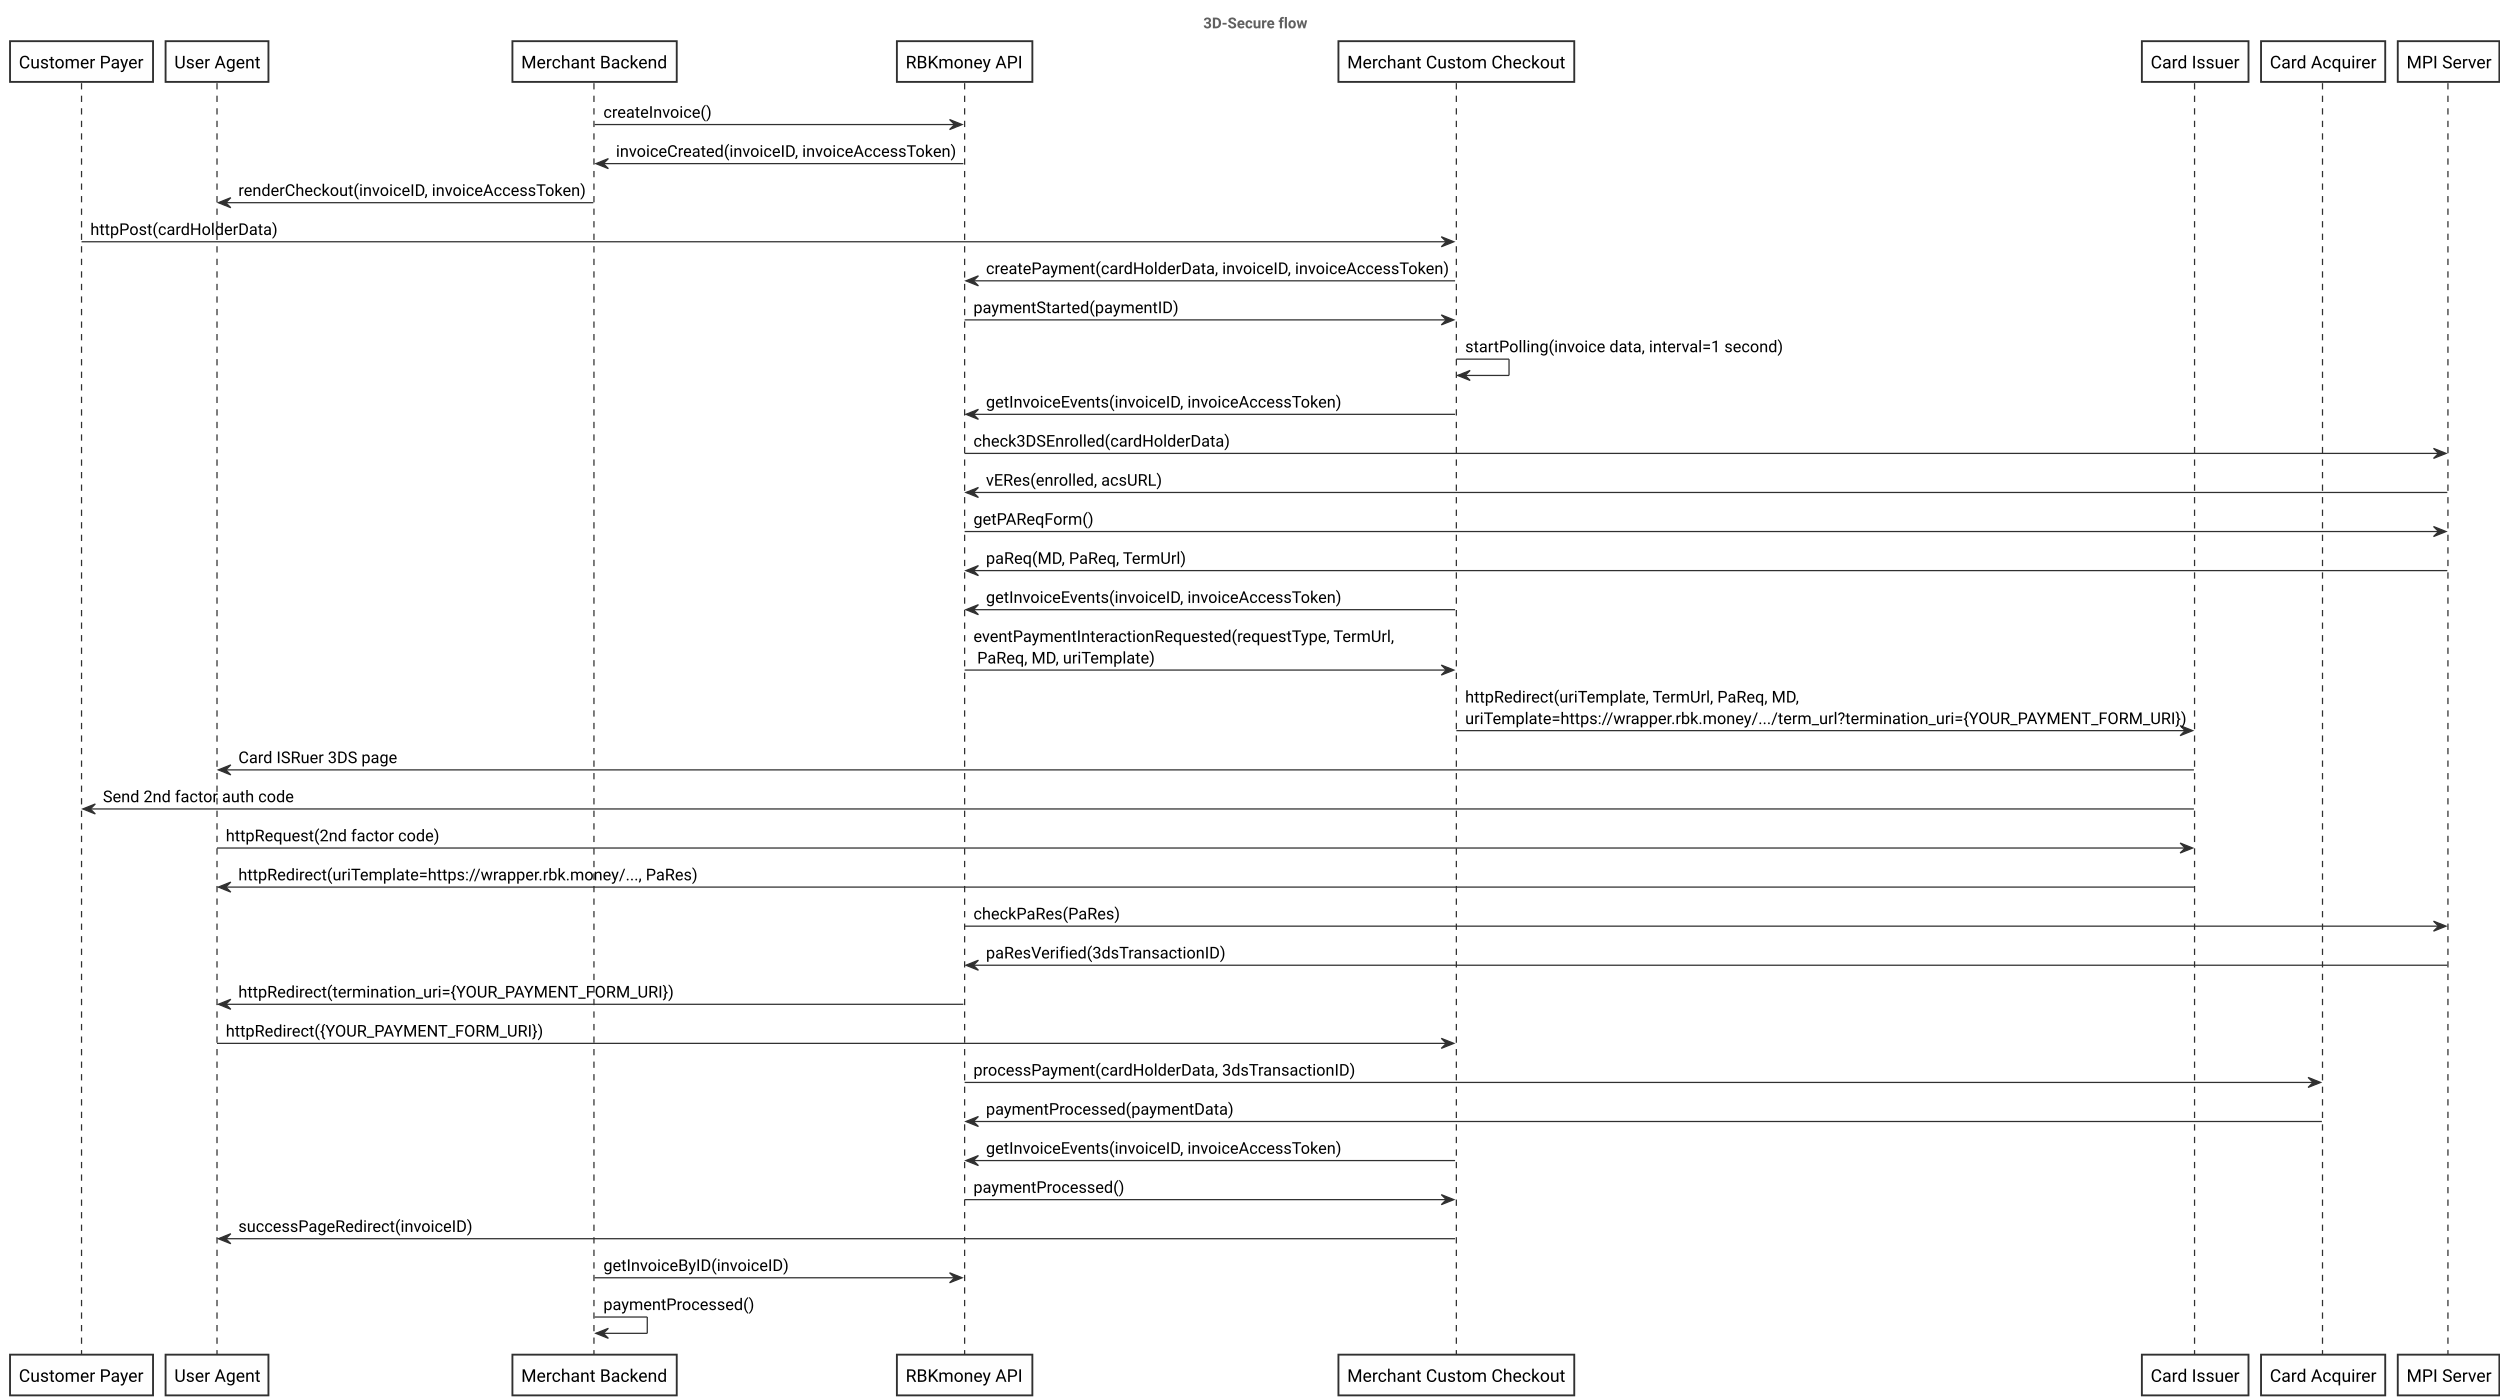
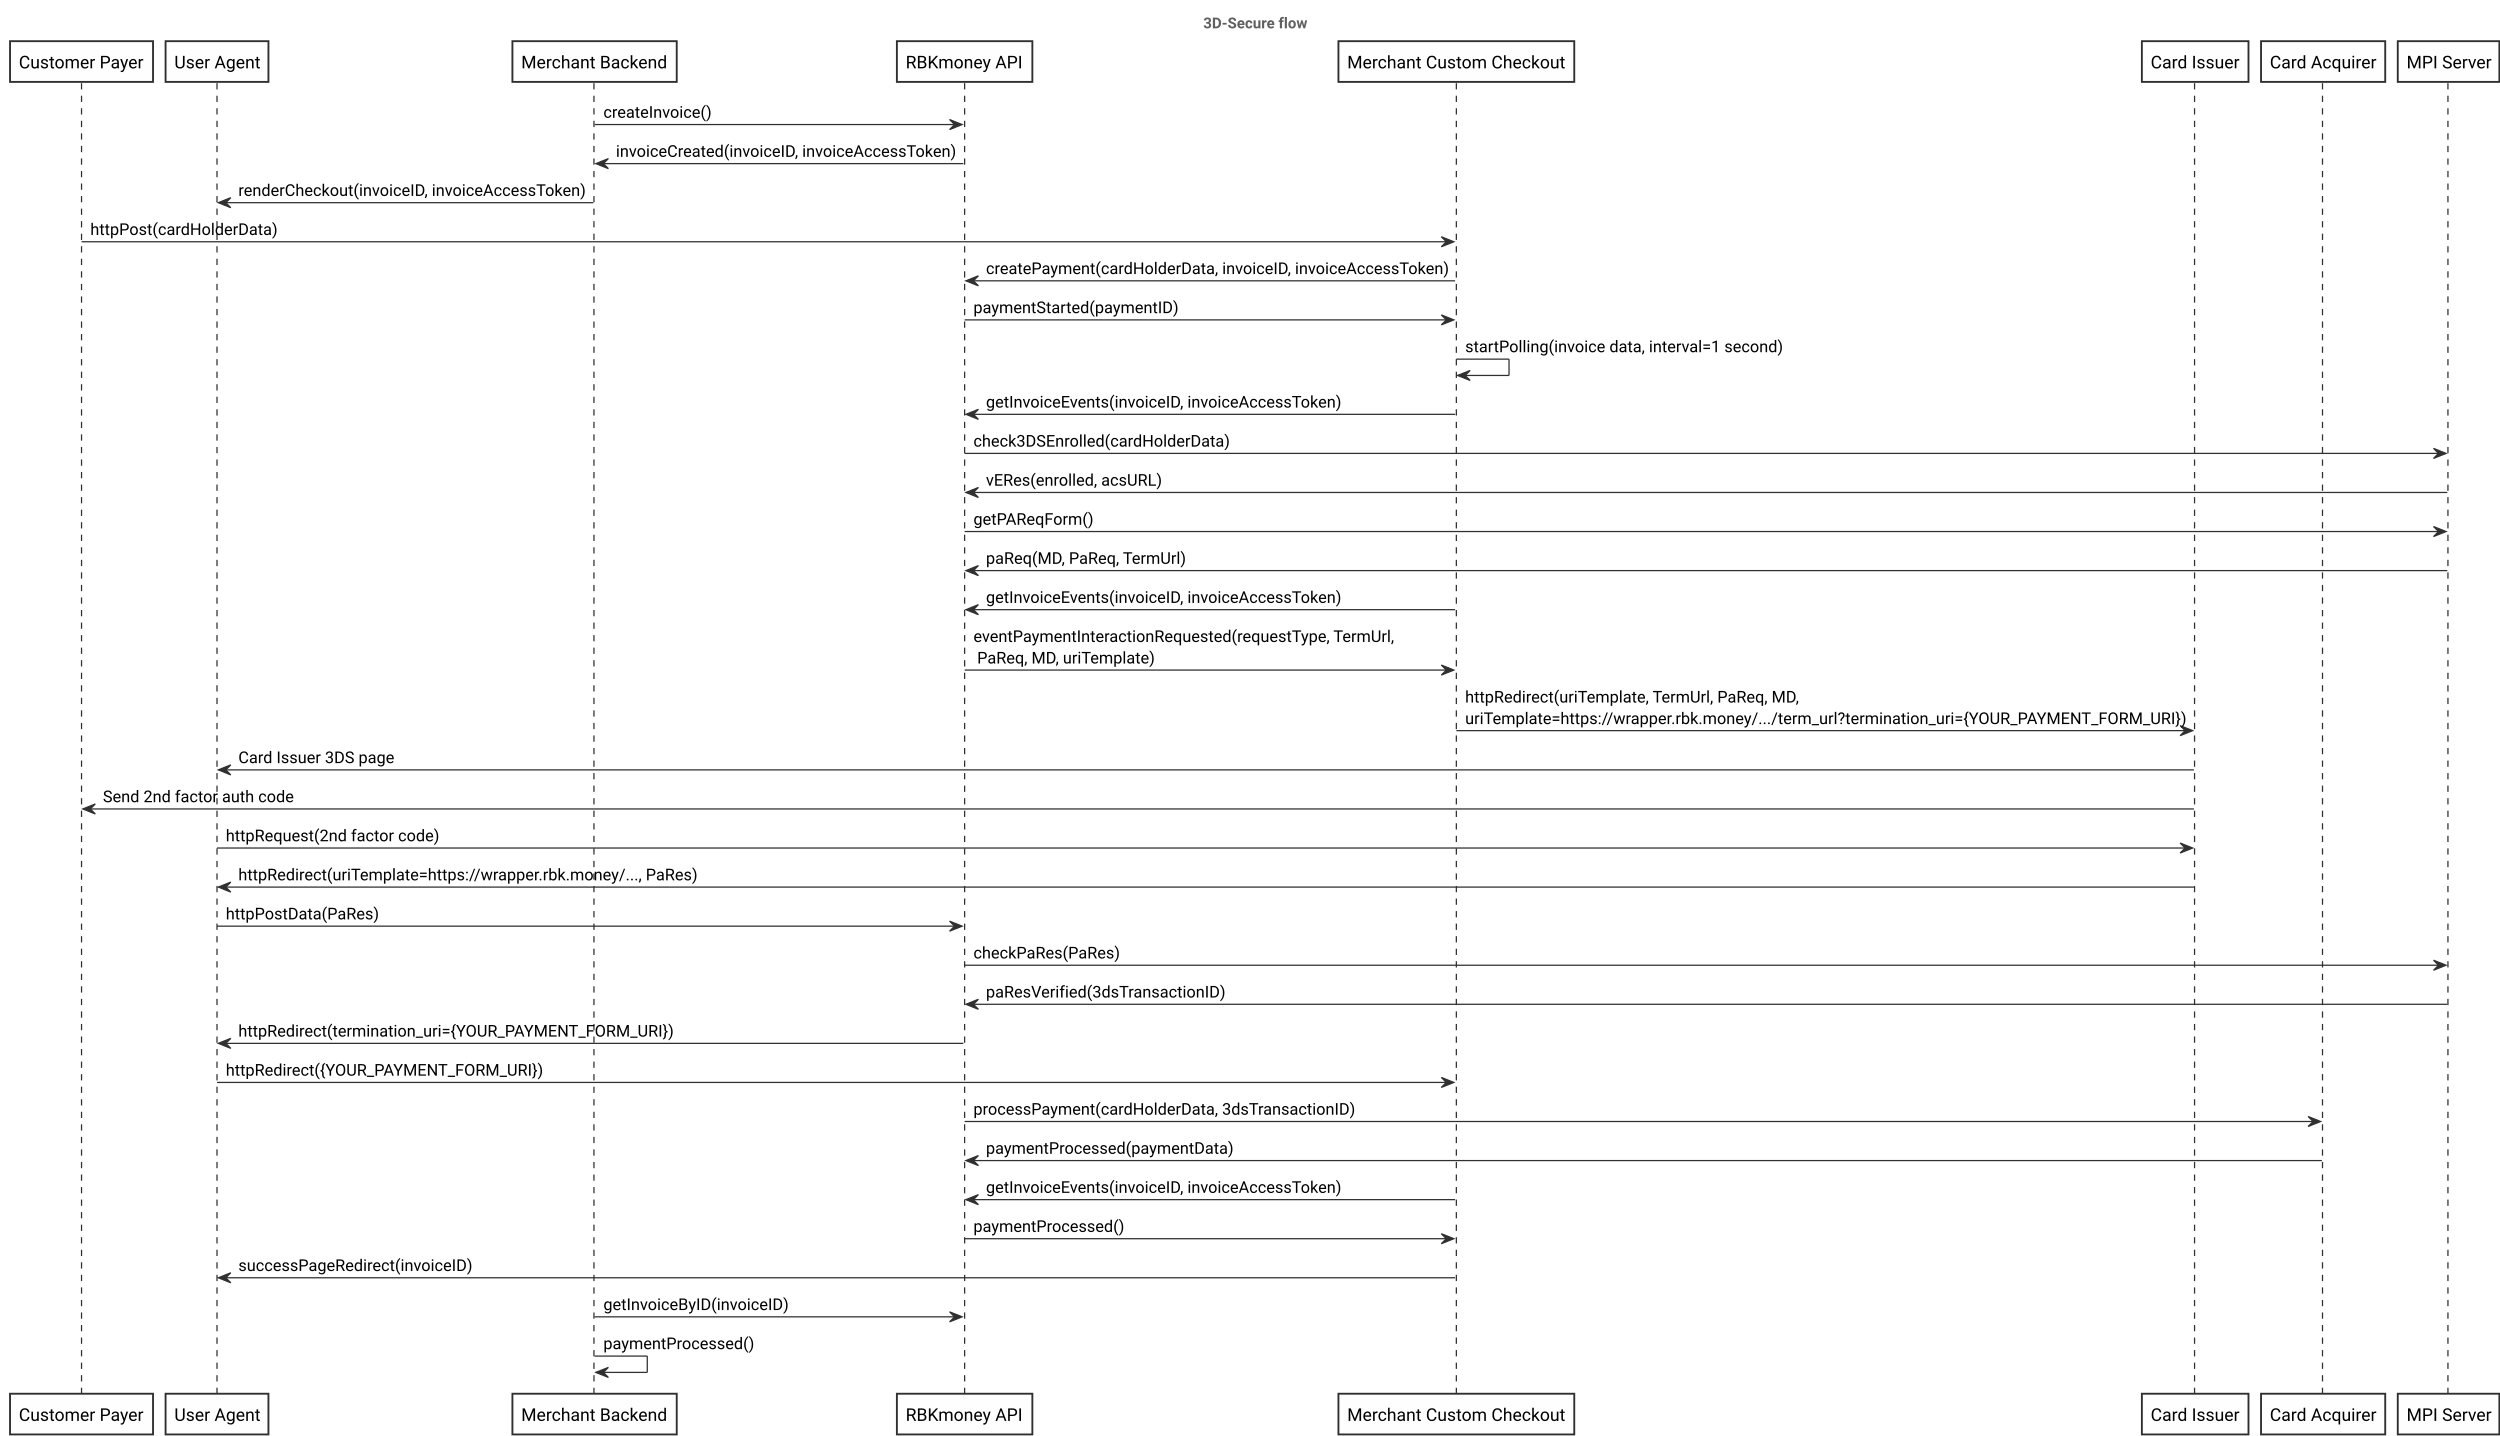
- <svg xmlns="http://www.w3.org/2000/svg" height="1113px" style="width:1993px;height:1113px;" version="1.1" viewBox="0 0 1993 1113" width="1993px">
+ <svg xmlns="http://www.w3.org/2000/svg" height="1144px" style="width:1993px;height:1144px;" version="1.1" viewBox="0 0 1993 1144" width="1993px">
  <defs />
  <g>
    <style type="text/css">
@font-face {
  font-family: 'Roboto';
  font-style: normal;
  font-weight: 400;
  src: local('Roboto'), local('Roboto-Regular'), url(https://fonts.gstatic.com/s/roboto/v15/zN7GBFwfMP4uA6AR0HCoLQ.ttf) format('truetype');
}
@font-face {
  font-family: 'Roboto';
  font-style: normal;
  font-weight: 700;
  src: local('Roboto Bold'), local('Roboto-Bold'), url(https://fonts.gstatic.com/s/roboto/v15/d-6IYplOFocCacKzxwXSOKCWcynf_cDxXwCLxiixG1c.ttf) format('truetype');
}
@font-face {
  font-family: 'Roboto';
  font-style: italic;
  font-weight: 400;
  src: local('Roboto Italic'), local('Roboto-Italic'), url(https://fonts.gstatic.com/s/roboto/v15/W4wDsBUluyw0tK3tykhXEfesZW2xOQ-xsNqO47m55DA.ttf) format('truetype');
}
@font-face {
  font-family: 'Roboto';
  font-style: italic;
  font-weight: 700;
  src: local('Roboto Bold Italic'), local('Roboto-BoldItalic'), url(https://fonts.gstatic.com/s/roboto/v15/t6Nd4cfPRhZP44Q5QAjcC50EAVxt0G0biEntp43Qt6E.ttf) format('truetype');
}
</style>
    <text fill="#606060" font-family="Roboto" font-size="12" font-weight="bold" lengthAdjust="spacingAndGlyphs" textLength="82" x="959.25" y="22.574">3D-Secure flow</text>
-     <line style="stroke: #303030; stroke-width: 1.0; stroke-dasharray: 5.0,5.0;" x1="65" x2="65" y1="66.29" y2="1080.931" />
-     <line style="stroke: #303030; stroke-width: 1.0; stroke-dasharray: 5.0,5.0;" x1="173" x2="173" y1="66.29" y2="1080.931" />
-     <line style="stroke: #303030; stroke-width: 1.0; stroke-dasharray: 5.0,5.0;" x1="473.5" x2="473.5" y1="66.29" y2="1080.931" />
-     <line style="stroke: #303030; stroke-width: 1.0; stroke-dasharray: 5.0,5.0;" x1="769" x2="769" y1="66.29" y2="1080.931" />
-     <line style="stroke: #303030; stroke-width: 1.0; stroke-dasharray: 5.0,5.0;" x1="1161" x2="1161" y1="66.29" y2="1080.931" />
-     <line style="stroke: #303030; stroke-width: 1.0; stroke-dasharray: 5.0,5.0;" x1="1749.5" x2="1749.5" y1="66.29" y2="1080.931" />
-     <line style="stroke: #303030; stroke-width: 1.0; stroke-dasharray: 5.0,5.0;" x1="1851.5" x2="1851.5" y1="66.29" y2="1080.931" />
-     <line style="stroke: #303030; stroke-width: 1.0; stroke-dasharray: 5.0,5.0;" x1="1951.5" x2="1951.5" y1="66.29" y2="1080.931" />
+     <line style="stroke: #303030; stroke-width: 1.0; stroke-dasharray: 5.0,5.0;" x1="65" x2="65" y1="66.29" y2="1112.076" />
+     <line style="stroke: #303030; stroke-width: 1.0; stroke-dasharray: 5.0,5.0;" x1="173" x2="173" y1="66.29" y2="1112.076" />
+     <line style="stroke: #303030; stroke-width: 1.0; stroke-dasharray: 5.0,5.0;" x1="473.5" x2="473.5" y1="66.29" y2="1112.076" />
+     <line style="stroke: #303030; stroke-width: 1.0; stroke-dasharray: 5.0,5.0;" x1="769" x2="769" y1="66.29" y2="1112.076" />
+     <line style="stroke: #303030; stroke-width: 1.0; stroke-dasharray: 5.0,5.0;" x1="1161" x2="1161" y1="66.29" y2="1112.076" />
+     <line style="stroke: #303030; stroke-width: 1.0; stroke-dasharray: 5.0,5.0;" x1="1749.5" x2="1749.5" y1="66.29" y2="1112.076" />
+     <line style="stroke: #303030; stroke-width: 1.0; stroke-dasharray: 5.0,5.0;" x1="1851.5" x2="1851.5" y1="66.29" y2="1112.076" />
+     <line style="stroke: #303030; stroke-width: 1.0; stroke-dasharray: 5.0,5.0;" x1="1951.5" x2="1951.5" y1="66.29" y2="1112.076" />
    <rect fill="#FEFEFE" height="32.464" style="stroke: #303030; stroke-width: 1.5;" width="114" x="8" y="32.826" />
    <text fill="#000000" font-family="Roboto" font-size="14" lengthAdjust="spacingAndGlyphs" textLength="100" x="15" y="54.496">Customer Payer</text>
-     <rect fill="#FEFEFE" height="32.464" style="stroke: #303030; stroke-width: 1.5;" width="114" x="8" y="1079.931" />
-     <text fill="#000000" font-family="Roboto" font-size="14" lengthAdjust="spacingAndGlyphs" textLength="100" x="15" y="1101.601">Customer Payer</text>
+     <rect fill="#FEFEFE" height="32.464" style="stroke: #303030; stroke-width: 1.5;" width="114" x="8" y="1111.076" />
+     <text fill="#000000" font-family="Roboto" font-size="14" lengthAdjust="spacingAndGlyphs" textLength="100" x="15" y="1132.746">Customer Payer</text>
    <rect fill="#FEFEFE" height="32.464" style="stroke: #303030; stroke-width: 1.5;" width="82" x="132" y="32.826" />
    <text fill="#000000" font-family="Roboto" font-size="14" lengthAdjust="spacingAndGlyphs" textLength="68" x="139" y="54.496">User Agent</text>
-     <rect fill="#FEFEFE" height="32.464" style="stroke: #303030; stroke-width: 1.5;" width="82" x="132" y="1079.931" />
-     <text fill="#000000" font-family="Roboto" font-size="14" lengthAdjust="spacingAndGlyphs" textLength="68" x="139" y="1101.601">User Agent</text>
+     <rect fill="#FEFEFE" height="32.464" style="stroke: #303030; stroke-width: 1.5;" width="82" x="132" y="1111.076" />
+     <text fill="#000000" font-family="Roboto" font-size="14" lengthAdjust="spacingAndGlyphs" textLength="68" x="139" y="1132.746">User Agent</text>
    <rect fill="#FEFEFE" height="32.464" style="stroke: #303030; stroke-width: 1.5;" width="131" x="408.5" y="32.826" />
    <text fill="#000000" font-family="Roboto" font-size="14" lengthAdjust="spacingAndGlyphs" textLength="117" x="415.5" y="54.496">Merchant Backend</text>
-     <rect fill="#FEFEFE" height="32.464" style="stroke: #303030; stroke-width: 1.5;" width="131" x="408.5" y="1079.931" />
-     <text fill="#000000" font-family="Roboto" font-size="14" lengthAdjust="spacingAndGlyphs" textLength="117" x="415.5" y="1101.601">Merchant Backend</text>
+     <rect fill="#FEFEFE" height="32.464" style="stroke: #303030; stroke-width: 1.5;" width="131" x="408.5" y="1111.076" />
+     <text fill="#000000" font-family="Roboto" font-size="14" lengthAdjust="spacingAndGlyphs" textLength="117" x="415.5" y="1132.746">Merchant Backend</text>
    <rect fill="#FEFEFE" height="32.464" style="stroke: #303030; stroke-width: 1.5;" width="108" x="715" y="32.826" />
    <text fill="#000000" font-family="Roboto" font-size="14" lengthAdjust="spacingAndGlyphs" textLength="94" x="722" y="54.496">RBKmoney API</text>
-     <rect fill="#FEFEFE" height="32.464" style="stroke: #303030; stroke-width: 1.5;" width="108" x="715" y="1079.931" />
-     <text fill="#000000" font-family="Roboto" font-size="14" lengthAdjust="spacingAndGlyphs" textLength="94" x="722" y="1101.601">RBKmoney API</text>
+     <rect fill="#FEFEFE" height="32.464" style="stroke: #303030; stroke-width: 1.5;" width="108" x="715" y="1111.076" />
+     <text fill="#000000" font-family="Roboto" font-size="14" lengthAdjust="spacingAndGlyphs" textLength="94" x="722" y="1132.746">RBKmoney API</text>
    <rect fill="#FEFEFE" height="32.464" style="stroke: #303030; stroke-width: 1.5;" width="188" x="1067" y="32.826" />
    <text fill="#000000" font-family="Roboto" font-size="14" lengthAdjust="spacingAndGlyphs" textLength="174" x="1074" y="54.496">Merchant Custom Checkout</text>
-     <rect fill="#FEFEFE" height="32.464" style="stroke: #303030; stroke-width: 1.5;" width="188" x="1067" y="1079.931" />
-     <text fill="#000000" font-family="Roboto" font-size="14" lengthAdjust="spacingAndGlyphs" textLength="174" x="1074" y="1101.601">Merchant Custom Checkout</text>
+     <rect fill="#FEFEFE" height="32.464" style="stroke: #303030; stroke-width: 1.5;" width="188" x="1067" y="1111.076" />
+     <text fill="#000000" font-family="Roboto" font-size="14" lengthAdjust="spacingAndGlyphs" textLength="174" x="1074" y="1132.746">Merchant Custom Checkout</text>
    <rect fill="#FEFEFE" height="32.464" style="stroke: #303030; stroke-width: 1.5;" width="85" x="1707.5" y="32.826" />
    <text fill="#000000" font-family="Roboto" font-size="14" lengthAdjust="spacingAndGlyphs" textLength="71" x="1714.5" y="54.496">Card Issuer</text>
-     <rect fill="#FEFEFE" height="32.464" style="stroke: #303030; stroke-width: 1.5;" width="85" x="1707.5" y="1079.931" />
-     <text fill="#000000" font-family="Roboto" font-size="14" lengthAdjust="spacingAndGlyphs" textLength="71" x="1714.5" y="1101.601">Card Issuer</text>
+     <rect fill="#FEFEFE" height="32.464" style="stroke: #303030; stroke-width: 1.5;" width="85" x="1707.5" y="1111.076" />
+     <text fill="#000000" font-family="Roboto" font-size="14" lengthAdjust="spacingAndGlyphs" textLength="71" x="1714.5" y="1132.746">Card Issuer</text>
    <rect fill="#FEFEFE" height="32.464" style="stroke: #303030; stroke-width: 1.5;" width="99" x="1802.5" y="32.826" />
    <text fill="#000000" font-family="Roboto" font-size="14" lengthAdjust="spacingAndGlyphs" textLength="85" x="1809.5" y="54.496">Card Acquirer</text>
-     <rect fill="#FEFEFE" height="32.464" style="stroke: #303030; stroke-width: 1.5;" width="99" x="1802.5" y="1079.931" />
-     <text fill="#000000" font-family="Roboto" font-size="14" lengthAdjust="spacingAndGlyphs" textLength="85" x="1809.5" y="1101.601">Card Acquirer</text>
+     <rect fill="#FEFEFE" height="32.464" style="stroke: #303030; stroke-width: 1.5;" width="99" x="1802.5" y="1111.076" />
+     <text fill="#000000" font-family="Roboto" font-size="14" lengthAdjust="spacingAndGlyphs" textLength="85" x="1809.5" y="1132.746">Card Acquirer</text>
    <rect fill="#FEFEFE" height="32.464" style="stroke: #303030; stroke-width: 1.5;" width="81" x="1911.5" y="32.826" />
    <text fill="#000000" font-family="Roboto" font-size="14" lengthAdjust="spacingAndGlyphs" textLength="67" x="1918.5" y="54.496">MPI Server</text>
-     <rect fill="#FEFEFE" height="32.464" style="stroke: #303030; stroke-width: 1.5;" width="81" x="1911.5" y="1079.931" />
-     <text fill="#000000" font-family="Roboto" font-size="14" lengthAdjust="spacingAndGlyphs" textLength="67" x="1918.5" y="1101.601">MPI Server</text>
+     <rect fill="#FEFEFE" height="32.464" style="stroke: #303030; stroke-width: 1.5;" width="81" x="1911.5" y="1111.076" />
+     <text fill="#000000" font-family="Roboto" font-size="14" lengthAdjust="spacingAndGlyphs" textLength="67" x="1918.5" y="1132.746">MPI Server</text>
    <polygon fill="#303030" points="757,95.29,767,99.29,757,103.29,761,99.29" style="stroke: #303030; stroke-width: 1.0;" />
    <line style="stroke: #303030; stroke-width: 1.0;" x1="474" x2="763" y1="99.29" y2="99.29" />
    <text fill="#000000" font-family="Roboto" font-size="13" lengthAdjust="spacingAndGlyphs" textLength="86" x="481" y="93.912">createInvoice()</text>
    <polygon fill="#303030" points="485,126.435,475,130.435,485,134.435,481,130.435" style="stroke: #303030; stroke-width: 1.0;" />
    <line style="stroke: #303030; stroke-width: 1.0;" x1="479" x2="768" y1="130.435" y2="130.435" />
    <text fill="#000000" font-family="Roboto" font-size="13" lengthAdjust="spacingAndGlyphs" textLength="271" x="491" y="125.057">invoiceCreated(invoiceID, invoiceAccessToken)</text>
    <polygon fill="#303030" points="184,157.58,174,161.58,184,165.58,180,161.58" style="stroke: #303030; stroke-width: 1.0;" />
    <line style="stroke: #303030; stroke-width: 1.0;" x1="178" x2="473" y1="161.58" y2="161.58" />
    <text fill="#000000" font-family="Roboto" font-size="13" lengthAdjust="spacingAndGlyphs" textLength="277" x="190" y="156.202">renderCheckout(invoiceID, invoiceAccessToken)</text>
    <polygon fill="#303030" points="1149,188.725,1159,192.725,1149,196.725,1153,192.725" style="stroke: #303030; stroke-width: 1.0;" />
    <line style="stroke: #303030; stroke-width: 1.0;" x1="65" x2="1155" y1="192.725" y2="192.725" />
    <text fill="#000000" font-family="Roboto" font-size="13" lengthAdjust="spacingAndGlyphs" textLength="146" x="72" y="187.347">httpPost(cardHolderData)</text>
    <polygon fill="#303030" points="780,219.87,770,223.87,780,227.87,776,223.87" style="stroke: #303030; stroke-width: 1.0;" />
    <line style="stroke: #303030; stroke-width: 1.0;" x1="774" x2="1160" y1="223.87" y2="223.87" />
    <text fill="#000000" font-family="Roboto" font-size="13" lengthAdjust="spacingAndGlyphs" textLength="368" x="786" y="218.492">createPayment(cardHolderData, invoiceID, invoiceAccessToken)</text>
    <polygon fill="#303030" points="1149,251.015,1159,255.015,1149,259.015,1153,255.015" style="stroke: #303030; stroke-width: 1.0;" />
    <line style="stroke: #303030; stroke-width: 1.0;" x1="769" x2="1155" y1="255.015" y2="255.015" />
    <text fill="#000000" font-family="Roboto" font-size="13" lengthAdjust="spacingAndGlyphs" textLength="161" x="776" y="249.637">paymentStarted(paymentID)</text>
    <line style="stroke: #303030; stroke-width: 1.0;" x1="1161" x2="1203" y1="286.305" y2="286.305" />
    <line style="stroke: #303030; stroke-width: 1.0;" x1="1203" x2="1203" y1="286.305" y2="299.305" />
    <line style="stroke: #303030; stroke-width: 1.0;" x1="1162" x2="1203" y1="299.305" y2="299.305" />
    <polygon fill="#303030" points="1172,295.305,1162,299.305,1172,303.305,1168,299.305" style="stroke: #303030; stroke-width: 1.0;" />
    <text fill="#000000" font-family="Roboto" font-size="13" lengthAdjust="spacingAndGlyphs" textLength="247" x="1168" y="280.782">startPolling(invoice data, interval=1 second)</text>
    <polygon fill="#303030" points="780,326.305,770,330.305,780,334.305,776,330.305" style="stroke: #303030; stroke-width: 1.0;" />
    <line style="stroke: #303030; stroke-width: 1.0;" x1="774" x2="1160" y1="330.305" y2="330.305" />
    <text fill="#000000" font-family="Roboto" font-size="13" lengthAdjust="spacingAndGlyphs" textLength="284" x="786" y="324.927">getInvoiceEvents(invoiceID, invoiceAccessToken)</text>
    <polygon fill="#303030" points="1940,357.45,1950,361.45,1940,365.45,1944,361.45" style="stroke: #303030; stroke-width: 1.0;" />
    <line style="stroke: #303030; stroke-width: 1.0;" x1="769" x2="1946" y1="361.45" y2="361.45" />
    <text fill="#000000" font-family="Roboto" font-size="13" lengthAdjust="spacingAndGlyphs" textLength="202" x="776" y="356.072">check3DSEnrolled(cardHolderData)</text>
    <polygon fill="#303030" points="780,388.595,770,392.595,780,396.595,776,392.595" style="stroke: #303030; stroke-width: 1.0;" />
    <line style="stroke: #303030; stroke-width: 1.0;" x1="774" x2="1951" y1="392.595" y2="392.595" />
    <text fill="#000000" font-family="Roboto" font-size="13" lengthAdjust="spacingAndGlyphs" textLength="139" x="786" y="387.217">vERes(enrolled, acsURL)</text>
    <polygon fill="#303030" points="1940,419.74,1950,423.74,1940,427.74,1944,423.74" style="stroke: #303030; stroke-width: 1.0;" />
    <line style="stroke: #303030; stroke-width: 1.0;" x1="769" x2="1946" y1="423.74" y2="423.74" />
    <text fill="#000000" font-family="Roboto" font-size="13" lengthAdjust="spacingAndGlyphs" textLength="94" x="776" y="418.362">getPAReqForm()</text>
    <polygon fill="#303030" points="780,450.885,770,454.885,780,458.885,776,454.885" style="stroke: #303030; stroke-width: 1.0;" />
    <line style="stroke: #303030; stroke-width: 1.0;" x1="774" x2="1951" y1="454.885" y2="454.885" />
    <text fill="#000000" font-family="Roboto" font-size="13" lengthAdjust="spacingAndGlyphs" textLength="159" x="786" y="449.507">paReq(MD, PaReq, TermUrl)</text>
    <polygon fill="#303030" points="780,482.03,770,486.03,780,490.03,776,486.03" style="stroke: #303030; stroke-width: 1.0;" />
    <line style="stroke: #303030; stroke-width: 1.0;" x1="774" x2="1160" y1="486.03" y2="486.03" />
    <text fill="#000000" font-family="Roboto" font-size="13" lengthAdjust="spacingAndGlyphs" textLength="284" x="786" y="480.652">getInvoiceEvents(invoiceID, invoiceAccessToken)</text>
    <polygon fill="#303030" points="1149,530.175,1159,534.175,1149,538.175,1153,534.175" style="stroke: #303030; stroke-width: 1.0;" />
    <line style="stroke: #303030; stroke-width: 1.0;" x1="769" x2="1155" y1="534.175" y2="534.175" />
    <text fill="#000000" font-family="Roboto" font-size="13" lengthAdjust="spacingAndGlyphs" textLength="332" x="776" y="511.797">eventPaymentInteractionRequested(requestType, TermUrl,</text>
    <text fill="#000000" font-family="Roboto" font-size="13" lengthAdjust="spacingAndGlyphs" textLength="142" x="779" y="528.942">PaReq, MD, uriTemplate)</text>
    <polygon fill="#303030" points="1738,578.465,1748,582.465,1738,586.465,1742,582.465" style="stroke: #303030; stroke-width: 1.0;" />
    <line style="stroke: #303030; stroke-width: 1.0;" x1="1161" x2="1744" y1="582.465" y2="582.465" />
    <text fill="#000000" font-family="Roboto" font-size="13" lengthAdjust="spacingAndGlyphs" textLength="264" x="1168" y="560.087">httpRedirect(uriTemplate, TermUrl, PaReq, MD,</text>
    <text fill="#000000" font-family="Roboto" font-size="13" lengthAdjust="spacingAndGlyphs" textLength="565" x="1168" y="577.232">uriTemplate=https://wrapper.rbk.money/.../term_url?termination_uri={YOUR_PAYMENT_FORM_URI})</text>
    <polygon fill="#303030" points="184,609.755,174,613.755,184,617.755,180,613.755" style="stroke: #303030; stroke-width: 1.0;" />
    <line style="stroke: #303030; stroke-width: 1.0;" x1="178" x2="1749" y1="613.755" y2="613.755" />
-     <text fill="#000000" font-family="Roboto" font-size="13" lengthAdjust="spacingAndGlyphs" textLength="125" x="190" y="608.377">Card ISRuer 3DS page</text>
+     <text fill="#000000" font-family="Roboto" font-size="13" lengthAdjust="spacingAndGlyphs" textLength="123" x="190" y="608.377">Card Issuer 3DS page</text>
    <polygon fill="#303030" points="76,640.9,66,644.9,76,648.9,72,644.9" style="stroke: #303030; stroke-width: 1.0;" />
    <line style="stroke: #303030; stroke-width: 1.0;" x1="70" x2="1749" y1="644.9" y2="644.9" />
    <text fill="#000000" font-family="Roboto" font-size="13" lengthAdjust="spacingAndGlyphs" textLength="149" x="82" y="639.523">Send 2nd factor auth code</text>
    <polygon fill="#303030" points="1738,672.045,1748,676.045,1738,680.045,1742,676.045" style="stroke: #303030; stroke-width: 1.0;" />
    <line style="stroke: #303030; stroke-width: 1.0;" x1="173" x2="1744" y1="676.045" y2="676.045" />
    <text fill="#000000" font-family="Roboto" font-size="13" lengthAdjust="spacingAndGlyphs" textLength="167" x="180" y="670.668">httpRequest(2nd factor code)</text>
    <polygon fill="#303030" points="184,703.19,174,707.19,184,711.19,180,707.19" style="stroke: #303030; stroke-width: 1.0;" />
    <line style="stroke: #303030; stroke-width: 1.0;" x1="178" x2="1749" y1="707.19" y2="707.19" />
    <text fill="#000000" font-family="Roboto" font-size="13" lengthAdjust="spacingAndGlyphs" textLength="360" x="190" y="701.812">httpRedirect(uriTemplate=https://wrapper.rbk.money/..., PaRes)</text>
-     <polygon fill="#303030" points="1940,734.335,1950,738.335,1940,742.335,1944,738.335" style="stroke: #303030; stroke-width: 1.0;" />
-     <line style="stroke: #303030; stroke-width: 1.0;" x1="769" x2="1946" y1="738.335" y2="738.335" />
-     <text fill="#000000" font-family="Roboto" font-size="13" lengthAdjust="spacingAndGlyphs" textLength="118" x="776" y="732.957">checkPaRes(PaRes)</text>
-     <polygon fill="#303030" points="780,765.481,770,769.481,780,773.481,776,769.481" style="stroke: #303030; stroke-width: 1.0;" />
-     <line style="stroke: #303030; stroke-width: 1.0;" x1="774" x2="1951" y1="769.481" y2="769.481" />
-     <text fill="#000000" font-family="Roboto" font-size="13" lengthAdjust="spacingAndGlyphs" textLength="191" x="786" y="764.102">paResVerified(3dsTransactionID)</text>
-     <polygon fill="#303030" points="184,796.625,174,800.625,184,804.625,180,800.625" style="stroke: #303030; stroke-width: 1.0;" />
-     <line style="stroke: #303030; stroke-width: 1.0;" x1="178" x2="768" y1="800.625" y2="800.625" />
-     <text fill="#000000" font-family="Roboto" font-size="13" lengthAdjust="spacingAndGlyphs" textLength="342" x="190" y="795.248">httpRedirect(termination_uri={YOUR_PAYMENT_FORM_URI})</text>
-     <polygon fill="#303030" points="1149,827.77,1159,831.77,1149,835.77,1153,831.77" style="stroke: #303030; stroke-width: 1.0;" />
-     <line style="stroke: #303030; stroke-width: 1.0;" x1="173" x2="1155" y1="831.77" y2="831.77" />
-     <text fill="#000000" font-family="Roboto" font-size="13" lengthAdjust="spacingAndGlyphs" textLength="251" x="180" y="826.393">httpRedirect({YOUR_PAYMENT_FORM_URI})</text>
-     <polygon fill="#303030" points="1840,858.915,1850,862.915,1840,866.915,1844,862.915" style="stroke: #303030; stroke-width: 1.0;" />
-     <line style="stroke: #303030; stroke-width: 1.0;" x1="769" x2="1846" y1="862.915" y2="862.915" />
-     <text fill="#000000" font-family="Roboto" font-size="13" lengthAdjust="spacingAndGlyphs" textLength="302" x="776" y="857.538">processPayment(cardHolderData, 3dsTransactionID)</text>
-     <polygon fill="#303030" points="780,890.061,770,894.061,780,898.061,776,894.061" style="stroke: #303030; stroke-width: 1.0;" />
-     <line style="stroke: #303030; stroke-width: 1.0;" x1="774" x2="1851" y1="894.061" y2="894.061" />
-     <text fill="#000000" font-family="Roboto" font-size="13" lengthAdjust="spacingAndGlyphs" textLength="195" x="786" y="888.683">paymentProcessed(paymentData)</text>
+     <polygon fill="#303030" points="757,734.335,767,738.335,757,742.335,761,738.335" style="stroke: #303030; stroke-width: 1.0;" />
+     <line style="stroke: #303030; stroke-width: 1.0;" x1="173" x2="763" y1="738.335" y2="738.335" />
+     <text fill="#000000" font-family="Roboto" font-size="13" lengthAdjust="spacingAndGlyphs" textLength="121" x="180" y="732.957">httpPostData(PaRes)</text>
+     <polygon fill="#303030" points="1940,765.481,1950,769.481,1940,773.481,1944,769.481" style="stroke: #303030; stroke-width: 1.0;" />
+     <line style="stroke: #303030; stroke-width: 1.0;" x1="769" x2="1946" y1="769.481" y2="769.481" />
+     <text fill="#000000" font-family="Roboto" font-size="13" lengthAdjust="spacingAndGlyphs" textLength="118" x="776" y="764.102">checkPaRes(PaRes)</text>
+     <polygon fill="#303030" points="780,796.625,770,800.625,780,804.625,776,800.625" style="stroke: #303030; stroke-width: 1.0;" />
+     <line style="stroke: #303030; stroke-width: 1.0;" x1="774" x2="1951" y1="800.625" y2="800.625" />
+     <text fill="#000000" font-family="Roboto" font-size="13" lengthAdjust="spacingAndGlyphs" textLength="191" x="786" y="795.248">paResVerified(3dsTransactionID)</text>
+     <polygon fill="#303030" points="184,827.77,174,831.77,184,835.77,180,831.77" style="stroke: #303030; stroke-width: 1.0;" />
+     <line style="stroke: #303030; stroke-width: 1.0;" x1="178" x2="768" y1="831.77" y2="831.77" />
+     <text fill="#000000" font-family="Roboto" font-size="13" lengthAdjust="spacingAndGlyphs" textLength="342" x="190" y="826.393">httpRedirect(termination_uri={YOUR_PAYMENT_FORM_URI})</text>
+     <polygon fill="#303030" points="1149,858.915,1159,862.915,1149,866.915,1153,862.915" style="stroke: #303030; stroke-width: 1.0;" />
+     <line style="stroke: #303030; stroke-width: 1.0;" x1="173" x2="1155" y1="862.915" y2="862.915" />
+     <text fill="#000000" font-family="Roboto" font-size="13" lengthAdjust="spacingAndGlyphs" textLength="251" x="180" y="857.538">httpRedirect({YOUR_PAYMENT_FORM_URI})</text>
+     <polygon fill="#303030" points="1840,890.061,1850,894.061,1840,898.061,1844,894.061" style="stroke: #303030; stroke-width: 1.0;" />
+     <line style="stroke: #303030; stroke-width: 1.0;" x1="769" x2="1846" y1="894.061" y2="894.061" />
+     <text fill="#000000" font-family="Roboto" font-size="13" lengthAdjust="spacingAndGlyphs" textLength="302" x="776" y="888.683">processPayment(cardHolderData, 3dsTransactionID)</text>
    <polygon fill="#303030" points="780,921.206,770,925.206,780,929.206,776,925.206" style="stroke: #303030; stroke-width: 1.0;" />
-     <line style="stroke: #303030; stroke-width: 1.0;" x1="774" x2="1160" y1="925.206" y2="925.206" />
-     <text fill="#000000" font-family="Roboto" font-size="13" lengthAdjust="spacingAndGlyphs" textLength="284" x="786" y="919.828">getInvoiceEvents(invoiceID, invoiceAccessToken)</text>
-     <polygon fill="#303030" points="1149,952.351,1159,956.351,1149,960.351,1153,956.351" style="stroke: #303030; stroke-width: 1.0;" />
-     <line style="stroke: #303030; stroke-width: 1.0;" x1="769" x2="1155" y1="956.351" y2="956.351" />
-     <text fill="#000000" font-family="Roboto" font-size="13" lengthAdjust="spacingAndGlyphs" textLength="119" x="776" y="950.973">paymentProcessed()</text>
-     <polygon fill="#303030" points="184,983.496,174,987.496,184,991.496,180,987.496" style="stroke: #303030; stroke-width: 1.0;" />
-     <line style="stroke: #303030; stroke-width: 1.0;" x1="178" x2="1160" y1="987.496" y2="987.496" />
-     <text fill="#000000" font-family="Roboto" font-size="13" lengthAdjust="spacingAndGlyphs" textLength="187" x="190" y="982.118">successPageRedirect(invoiceID)</text>
-     <polygon fill="#303030" points="757,1014.641,767,1018.641,757,1022.641,761,1018.641" style="stroke: #303030; stroke-width: 1.0;" />
-     <line style="stroke: #303030; stroke-width: 1.0;" x1="474" x2="763" y1="1018.641" y2="1018.641" />
-     <text fill="#000000" font-family="Roboto" font-size="13" lengthAdjust="spacingAndGlyphs" textLength="148" x="481" y="1013.263">getInvoiceByID(invoiceID)</text>
-     <line style="stroke: #303030; stroke-width: 1.0;" x1="474" x2="516" y1="1049.931" y2="1049.931" />
-     <line style="stroke: #303030; stroke-width: 1.0;" x1="516" x2="516" y1="1049.931" y2="1062.931" />
-     <line style="stroke: #303030; stroke-width: 1.0;" x1="475" x2="516" y1="1062.931" y2="1062.931" />
-     <polygon fill="#303030" points="485,1058.931,475,1062.931,485,1066.931,481,1062.931" style="stroke: #303030; stroke-width: 1.0;" />
-     <text fill="#000000" font-family="Roboto" font-size="13" lengthAdjust="spacingAndGlyphs" textLength="119" x="481" y="1044.408">paymentProcessed()</text>
+     <line style="stroke: #303030; stroke-width: 1.0;" x1="774" x2="1851" y1="925.206" y2="925.206" />
+     <text fill="#000000" font-family="Roboto" font-size="13" lengthAdjust="spacingAndGlyphs" textLength="195" x="786" y="919.828">paymentProcessed(paymentData)</text>
+     <polygon fill="#303030" points="780,952.351,770,956.351,780,960.351,776,956.351" style="stroke: #303030; stroke-width: 1.0;" />
+     <line style="stroke: #303030; stroke-width: 1.0;" x1="774" x2="1160" y1="956.351" y2="956.351" />
+     <text fill="#000000" font-family="Roboto" font-size="13" lengthAdjust="spacingAndGlyphs" textLength="284" x="786" y="950.973">getInvoiceEvents(invoiceID, invoiceAccessToken)</text>
+     <polygon fill="#303030" points="1149,983.496,1159,987.496,1149,991.496,1153,987.496" style="stroke: #303030; stroke-width: 1.0;" />
+     <line style="stroke: #303030; stroke-width: 1.0;" x1="769" x2="1155" y1="987.496" y2="987.496" />
+     <text fill="#000000" font-family="Roboto" font-size="13" lengthAdjust="spacingAndGlyphs" textLength="119" x="776" y="982.118">paymentProcessed()</text>
+     <polygon fill="#303030" points="184,1014.641,174,1018.641,184,1022.641,180,1018.641" style="stroke: #303030; stroke-width: 1.0;" />
+     <line style="stroke: #303030; stroke-width: 1.0;" x1="178" x2="1160" y1="1018.641" y2="1018.641" />
+     <text fill="#000000" font-family="Roboto" font-size="13" lengthAdjust="spacingAndGlyphs" textLength="187" x="190" y="1013.263">successPageRedirect(invoiceID)</text>
+     <polygon fill="#303030" points="757,1045.786,767,1049.786,757,1053.786,761,1049.786" style="stroke: #303030; stroke-width: 1.0;" />
+     <line style="stroke: #303030; stroke-width: 1.0;" x1="474" x2="763" y1="1049.786" y2="1049.786" />
+     <text fill="#000000" font-family="Roboto" font-size="13" lengthAdjust="spacingAndGlyphs" textLength="148" x="481" y="1044.408">getInvoiceByID(invoiceID)</text>
+     <line style="stroke: #303030; stroke-width: 1.0;" x1="474" x2="516" y1="1081.076" y2="1081.076" />
+     <line style="stroke: #303030; stroke-width: 1.0;" x1="516" x2="516" y1="1081.076" y2="1094.076" />
+     <line style="stroke: #303030; stroke-width: 1.0;" x1="475" x2="516" y1="1094.076" y2="1094.076" />
+     <polygon fill="#303030" points="485,1090.076,475,1094.076,485,1098.076,481,1094.076" style="stroke: #303030; stroke-width: 1.0;" />
+     <text fill="#000000" font-family="Roboto" font-size="13" lengthAdjust="spacingAndGlyphs" textLength="119" x="481" y="1075.553">paymentProcessed()</text>
  </g>
</svg>
